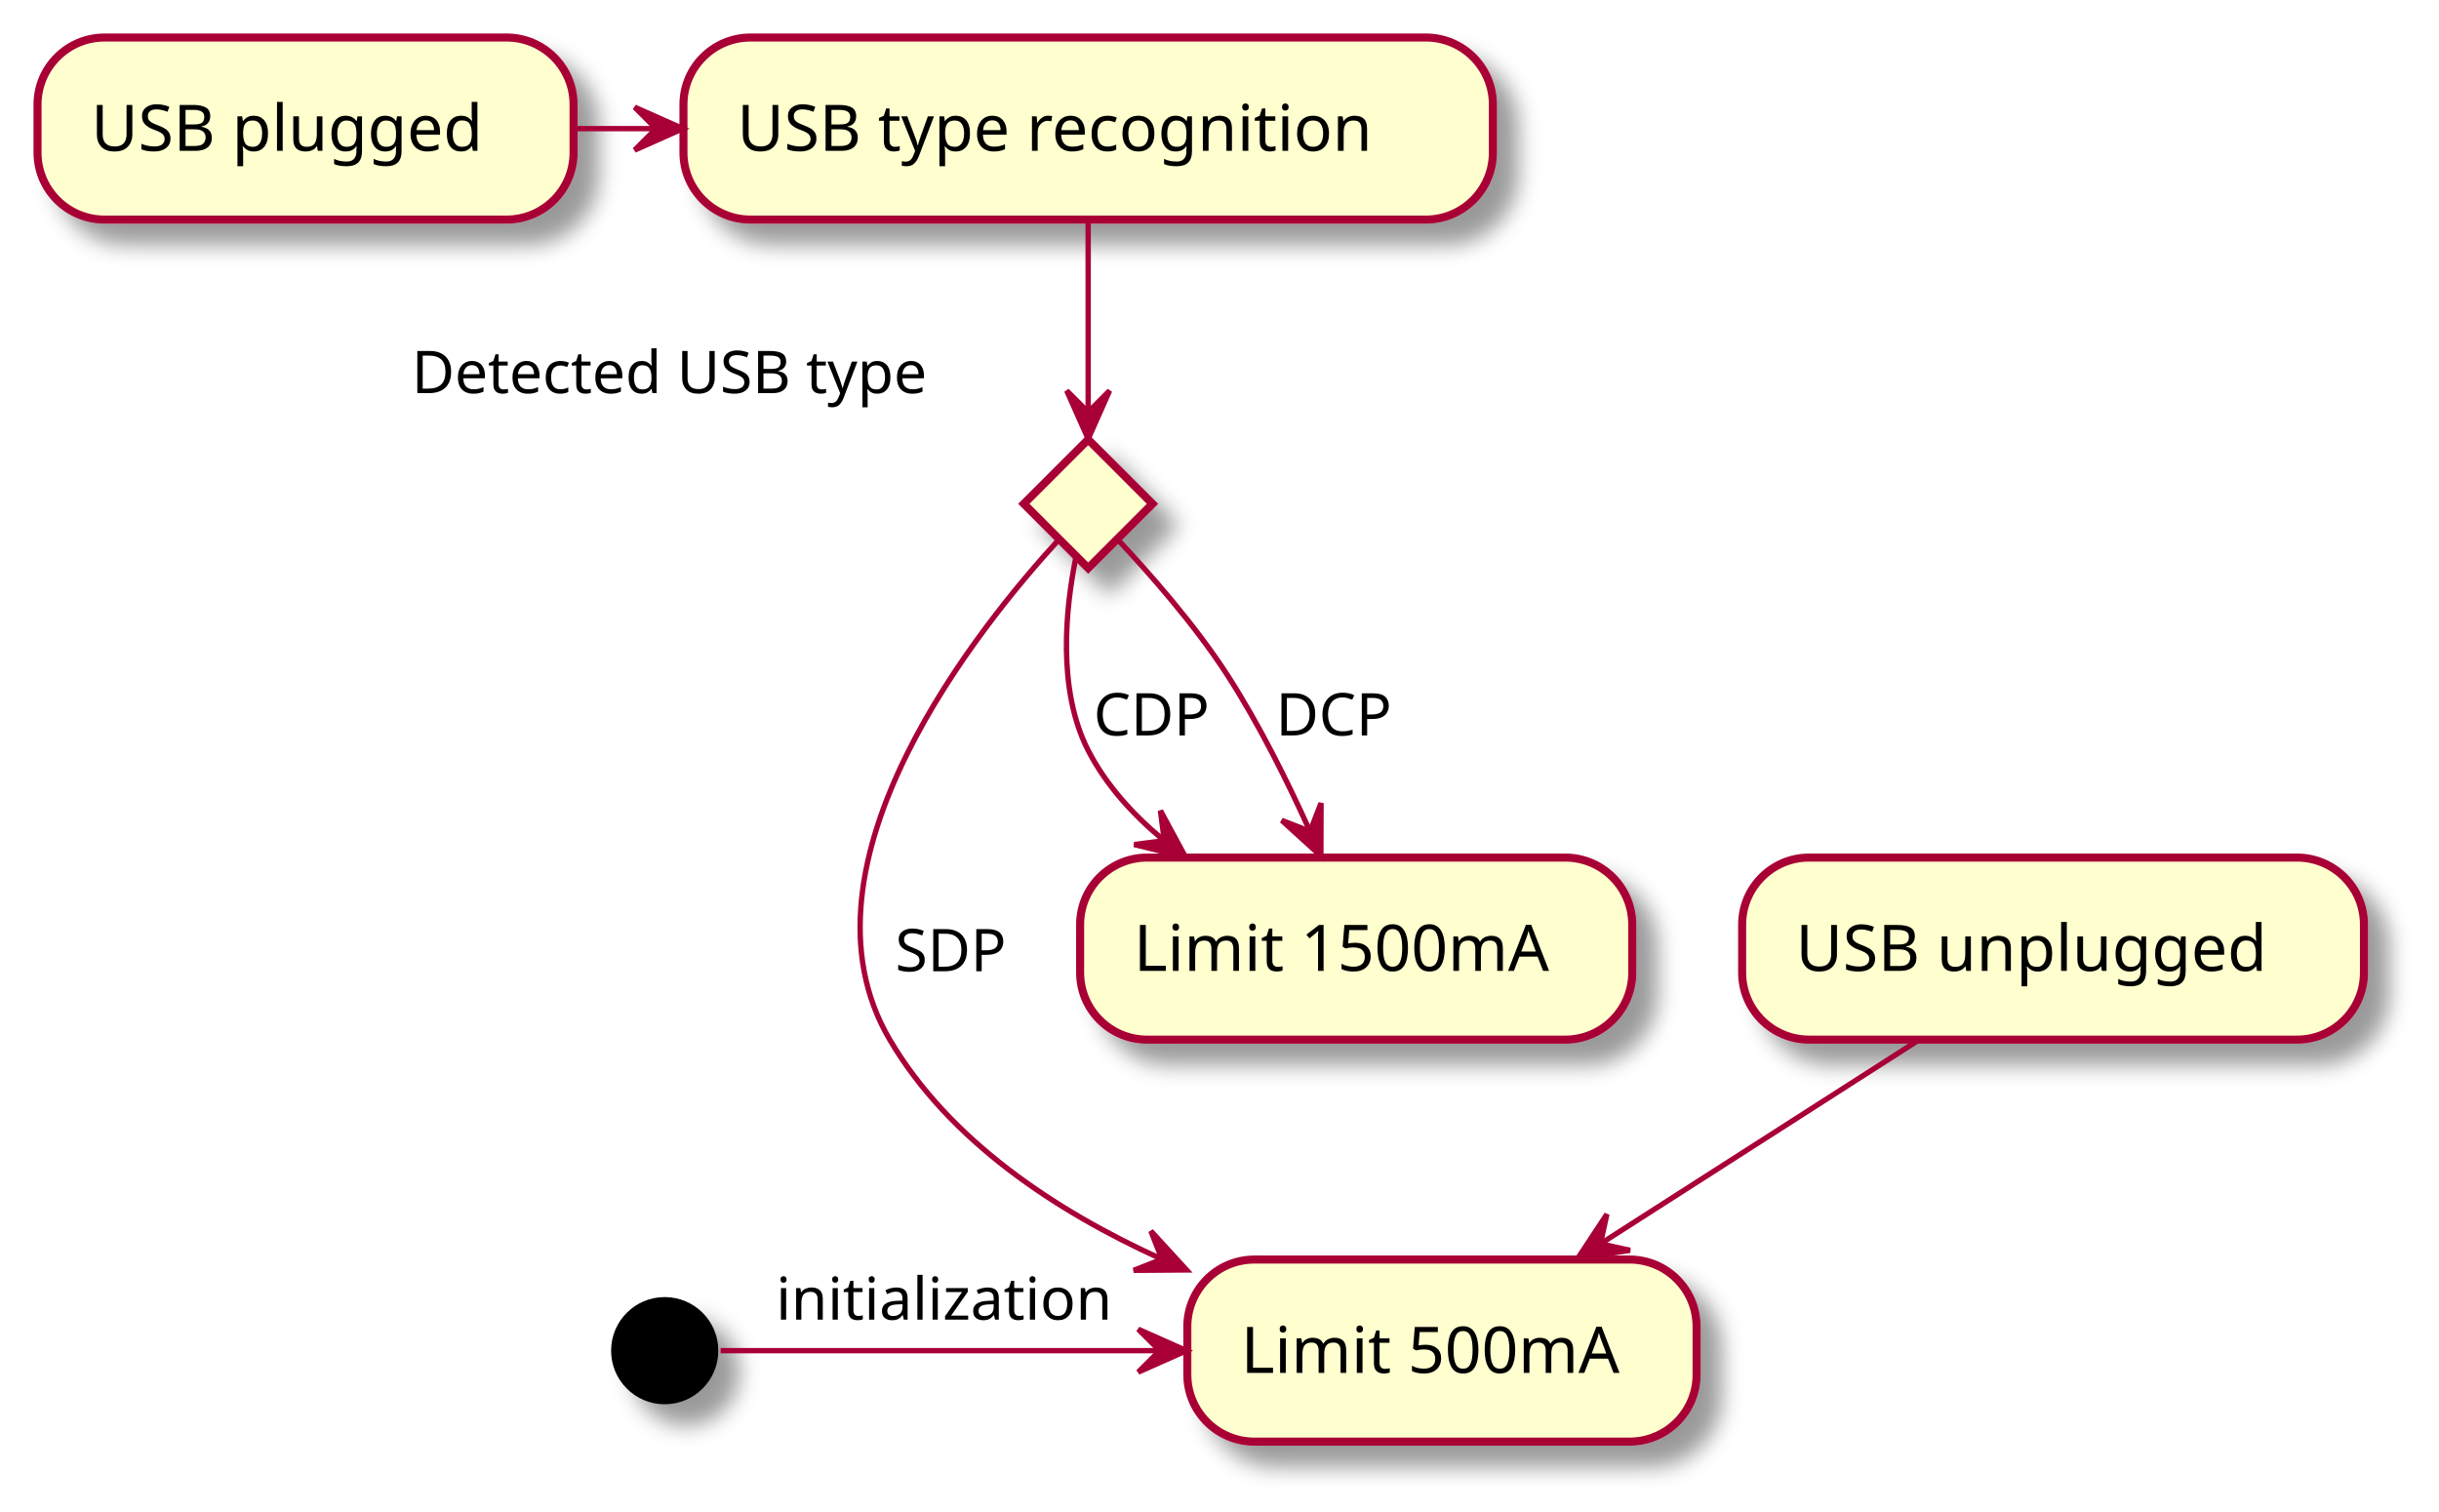
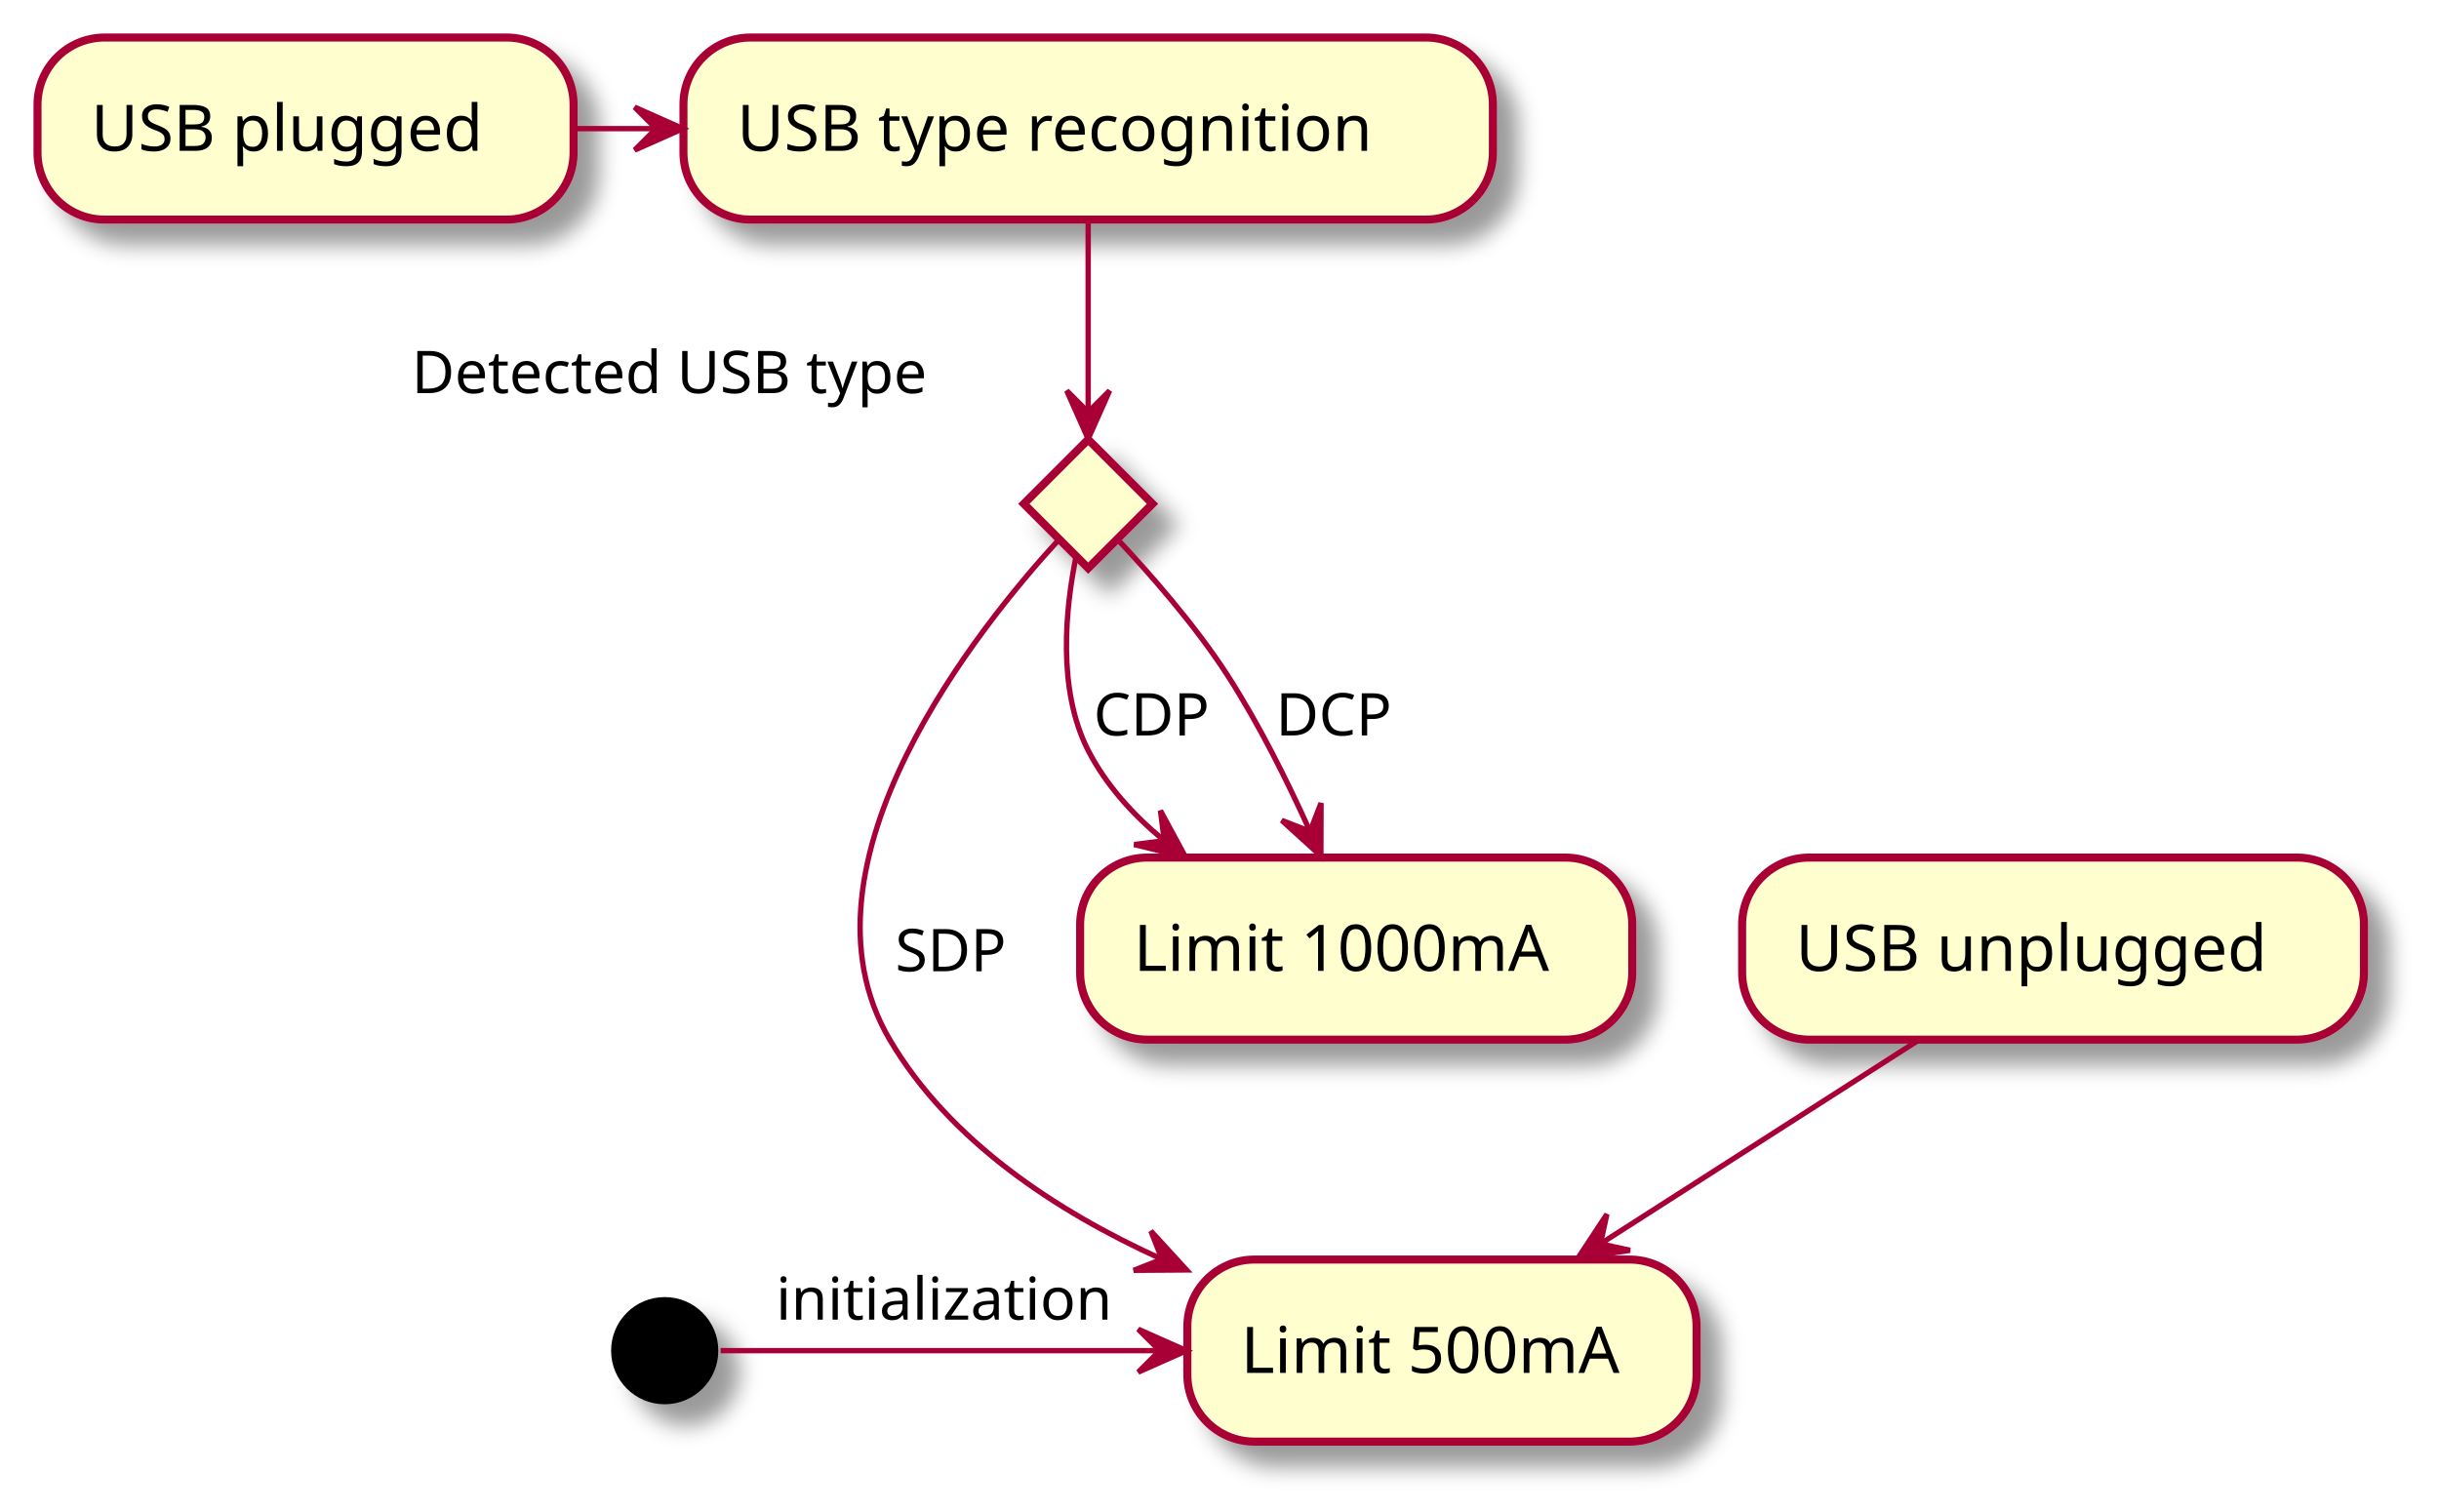
<svg xmlns="http://www.w3.org/2000/svg" contentScriptType="application/ecmascript" contentStyleType="text/css" height="282px" preserveAspectRatio="none" style="width:455px;height:282px;" version="1.1" viewBox="0 0 455 282" width="455px" zoomAndPan="magnify">
  <defs>
-     <filter height="300%" id="f12kntt60xghcw" width="300%" x="-1" y="-1">
+     <filter height="300%" id="f11qz7rz3vrzfa" width="300%" x="-1" y="-1">
      <feGaussianBlur result="blurOut" stdDeviation="2.0" />
      <feColorMatrix in="blurOut" result="blurOut2" type="matrix" values="0 0 0 0 0 0 0 0 0 0 0 0 0 0 0 0 0 0 .4 0" />
      <feOffset dx="4.0" dy="4.0" in="blurOut2" result="blurOut3" />
      <feBlend in="SourceGraphic" in2="blurOut3" mode="normal" />
    </filter>
  </defs>
  <g>
-     <ellipse cx="124" cy="252" fill="#000000" filter="url(#f12kntt60xghcw)" rx="10" ry="10" style="stroke:none;stroke-width:1.0;" />
-     <rect fill="#FEFECE" filter="url(#f12kntt60xghcw)" height="33.969" rx="12.5" ry="12.5" style="stroke:#A80036;stroke-width:1.5;" width="95" x="221.5" y="235" />
+     <ellipse cx="124" cy="252" fill="#000000" filter="url(#f11qz7rz3vrzfa)" rx="10" ry="10" style="stroke:none;stroke-width:1.0;" />
+     <rect fill="#FEFECE" filter="url(#f11qz7rz3vrzfa)" height="33.969" rx="12.5" ry="12.5" style="stroke:#A80036;stroke-width:1.5;" width="95" x="221.5" y="235" />
    <text fill="#000000" font-family="sans-serif" font-size="12" lengthAdjust="spacing" textLength="75" x="231.5" y="256.139">Limit 500mA</text>
-     <rect fill="#FEFECE" filter="url(#f12kntt60xghcw)" height="33.969" rx="12.5" ry="12.5" style="stroke:#A80036;stroke-width:1.5;" width="100" x="7" y="7" />
+     <rect fill="#FEFECE" filter="url(#f11qz7rz3vrzfa)" height="33.969" rx="12.5" ry="12.5" style="stroke:#A80036;stroke-width:1.5;" width="100" x="7" y="7" />
    <text fill="#000000" font-family="sans-serif" font-size="12" lengthAdjust="spacing" textLength="80" x="17" y="28.139">USB plugged</text>
-     <rect fill="#FEFECE" filter="url(#f12kntt60xghcw)" height="33.969" rx="12.5" ry="12.5" style="stroke:#A80036;stroke-width:1.5;" width="151" x="127.5" y="7" />
+     <rect fill="#FEFECE" filter="url(#f11qz7rz3vrzfa)" height="33.969" rx="12.5" ry="12.5" style="stroke:#A80036;stroke-width:1.5;" width="151" x="127.5" y="7" />
    <text fill="#000000" font-family="sans-serif" font-size="12" lengthAdjust="spacing" textLength="131" x="137.5" y="28.139">USB type recognition</text>
-     <polygon fill="#FEFECE" filter="url(#f12kntt60xghcw)" points="203,82,215,94,203,106,191,94,203,82" style="stroke:#A80036;stroke-width:1.5;" />
-     <rect fill="#FEFECE" filter="url(#f12kntt60xghcw)" height="33.969" rx="12.5" ry="12.5" style="stroke:#A80036;stroke-width:1.5;" width="103" x="201.5" y="160" />
-     <text fill="#000000" font-family="sans-serif" font-size="12" lengthAdjust="spacing" textLength="83" x="211.5" y="181.139">Limit 1500mA</text>
-     <rect fill="#FEFECE" filter="url(#f12kntt60xghcw)" height="33.969" rx="12.5" ry="12.5" style="stroke:#A80036;stroke-width:1.5;" width="116" x="325" y="160" />
+     <polygon fill="#FEFECE" filter="url(#f11qz7rz3vrzfa)" points="203,82,215,94,203,106,191,94,203,82" style="stroke:#A80036;stroke-width:1.5;" />
+     <rect fill="#FEFECE" filter="url(#f11qz7rz3vrzfa)" height="33.969" rx="12.5" ry="12.5" style="stroke:#A80036;stroke-width:1.5;" width="103" x="201.5" y="160" />
+     <text fill="#000000" font-family="sans-serif" font-size="12" lengthAdjust="spacing" textLength="83" x="211.5" y="181.139">Limit 1000mA</text>
+     <rect fill="#FEFECE" filter="url(#f11qz7rz3vrzfa)" height="33.969" rx="12.5" ry="12.5" style="stroke:#A80036;stroke-width:1.5;" width="116" x="325" y="160" />
    <text fill="#000000" font-family="sans-serif" font-size="12" lengthAdjust="spacing" textLength="96" x="335" y="181.139">USB unplugged</text>
    <path d="M134.43,252 C151.43,252 186.24,252 216.2,252 " fill="none" id="start-to-Limit 500mA" style="stroke:#A80036;stroke-width:1.0;" />
    <polygon fill="#A80036" points="221.34,252,212.34,248,216.34,252,212.34,256,221.34,252" style="stroke:#A80036;stroke-width:1.0;" />
    <text fill="#000000" font-family="sans-serif" font-size="11" lengthAdjust="spacing" textLength="66" x="144.75" y="246.21">initialization</text>
    <path d="M107.19,24 C112.24,24 117.29,24 122.35,24 " fill="none" id="USB plugged-to-USB type recognition" style="stroke:#A80036;stroke-width:1.0;" />
    <polygon fill="#A80036" points="127.4,24,118.4,20,122.4,24,118.4,28,127.4,24" style="stroke:#A80036;stroke-width:1.0;" />
    <path d="M203,41.12 C203,51.92 203,66.08 203,76.88 " fill="none" id="USB type recognition-to-#8" style="stroke:#A80036;stroke-width:1.0;" />
    <polygon fill="#A80036" points="203,81.89,207,72.89,203,76.89,199,72.89,203,81.89" style="stroke:#A80036;stroke-width:1.0;" />
    <text fill="#000000" font-family="sans-serif" font-size="11" lengthAdjust="spacing" textLength="106" x="76.794" y="73.349">Detected USB type</text>
    <path d="M197.54,100.67 C183.16,116.32 146.62,161.12 166,194 C177.15,212.91 197.07,225.98 216.44,234.79 " fill="none" id="#8-to-Limit 500mA" style="stroke:#A80036;stroke-width:1.0;" />
    <polygon fill="#A80036" points="221.35,236.94,214.7,229.676,216.767,234.941,211.501,237.008,221.35,236.94" style="stroke:#A80036;stroke-width:1.0;" />
    <text fill="#000000" font-family="sans-serif" font-size="11" lengthAdjust="spacing" textLength="23" x="167" y="181.21">SDP</text>
-     <path d="M200.74,103.84 C198.8,113.34 197.16,128.6 203,140 C206.33,146.5 211.44,152.09 217.14,156.8 " fill="none" id="#8-to-Limit 1500mA" style="stroke:#A80036;stroke-width:1.0;" />
+     <path d="M200.74,103.84 C198.8,113.34 197.16,128.6 203,140 C206.33,146.5 211.44,152.09 217.14,156.8 " fill="none" id="#8-to-Limit 1000mA" style="stroke:#A80036;stroke-width:1.0;" />
    <polygon fill="#A80036" points="221.16,159.91,216.483,151.242,217.203,156.853,211.592,157.573,221.16,159.91" style="stroke:#A80036;stroke-width:1.0;" />
    <text fill="#000000" font-family="sans-serif" font-size="11" lengthAdjust="spacing" textLength="23" x="204" y="137.21">CDP</text>
-     <path d="M208.66,100.82 C214.28,106.81 222.91,116.55 229,126 C234.87,135.1 240.21,145.84 244.35,155.04 " fill="none" id="#8-to-Limit 1500mA-1" style="stroke:#A80036;stroke-width:1.0;" />
+     <path d="M208.66,100.82 C214.28,106.81 222.91,116.55 229,126 C234.87,135.1 240.21,145.84 244.35,155.04 " fill="none" id="#8-to-Limit 1000mA-1" style="stroke:#A80036;stroke-width:1.0;" />
    <polygon fill="#A80036" points="246.41,159.69,246.441,149.841,244.394,155.114,239.121,153.067,246.41,159.69" style="stroke:#A80036;stroke-width:1.0;" />
    <text fill="#000000" font-family="sans-serif" font-size="11" lengthAdjust="spacing" textLength="23" x="238" y="137.21">DCP</text>
    <path d="M357.98,194.02 C340.58,205.16 317.3,220.07 298.92,231.84 " fill="none" id="USB unplugged-to-Limit 500mA" style="stroke:#A80036;stroke-width:1.0;" />
    <polygon fill="#A80036" points="294.35,234.76,304.086,233.273,298.56,232.063,299.77,226.537,294.35,234.76" style="stroke:#A80036;stroke-width:1.0;" />
  </g>
</svg>
